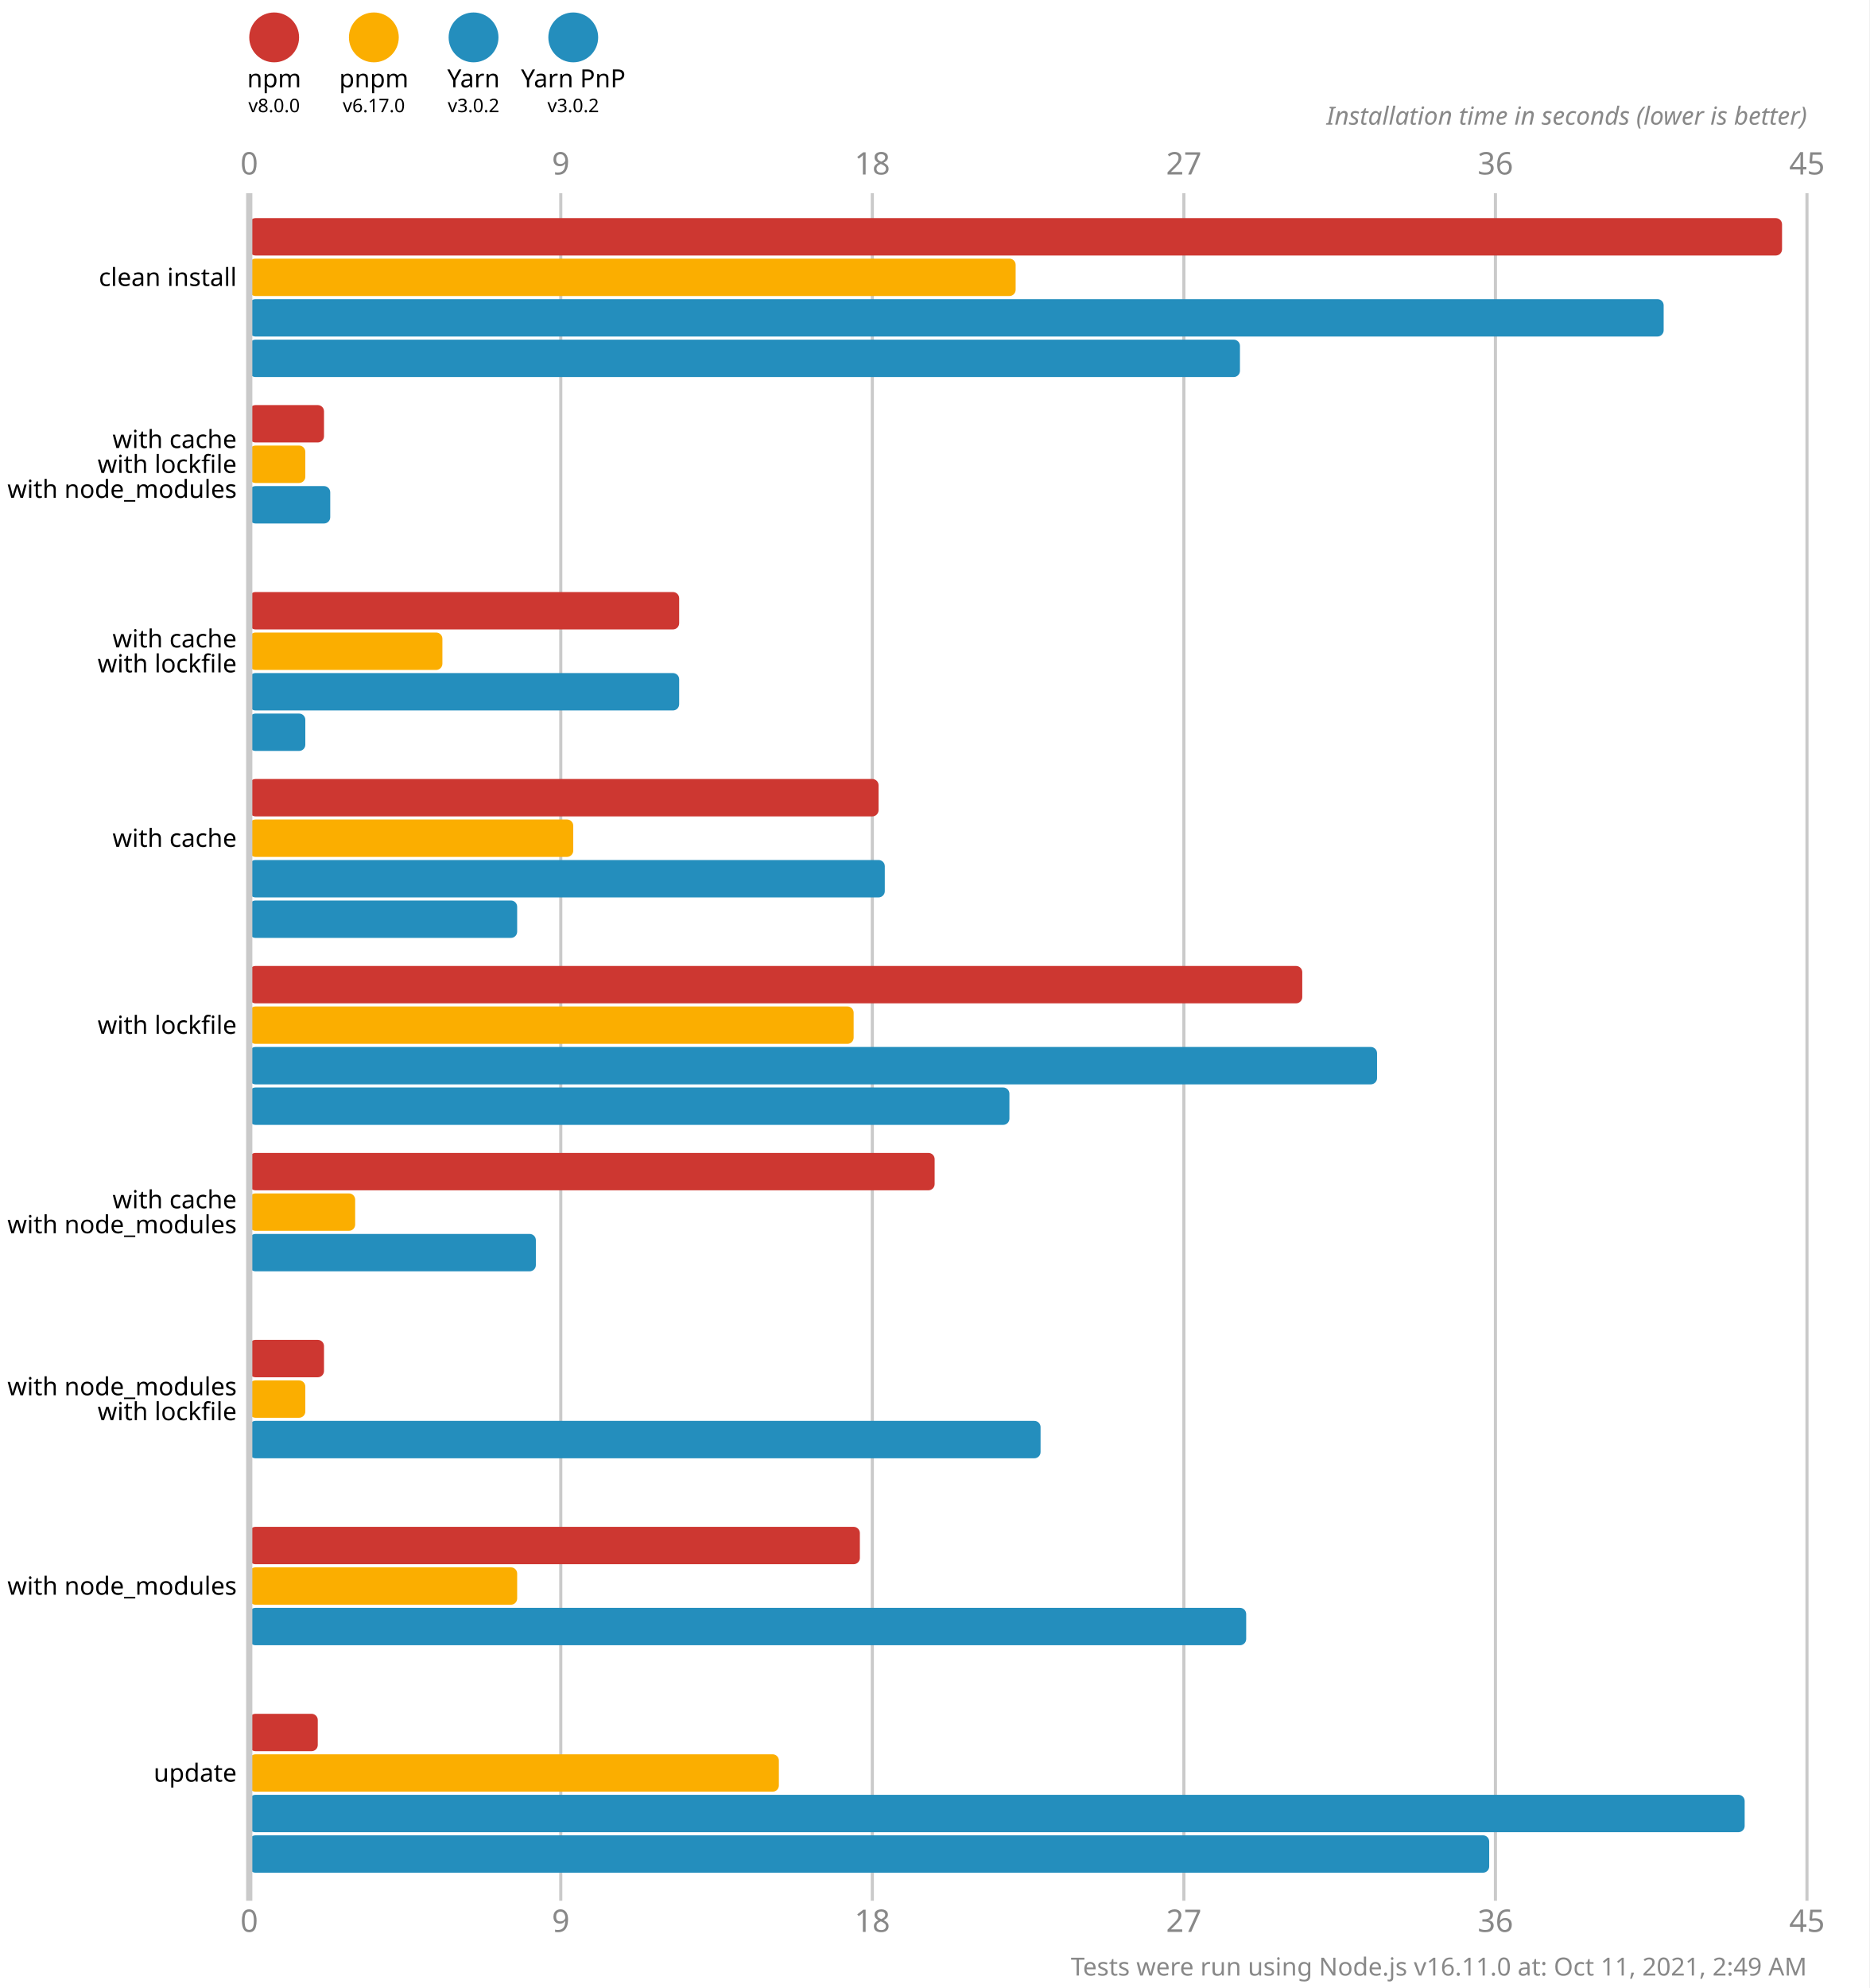
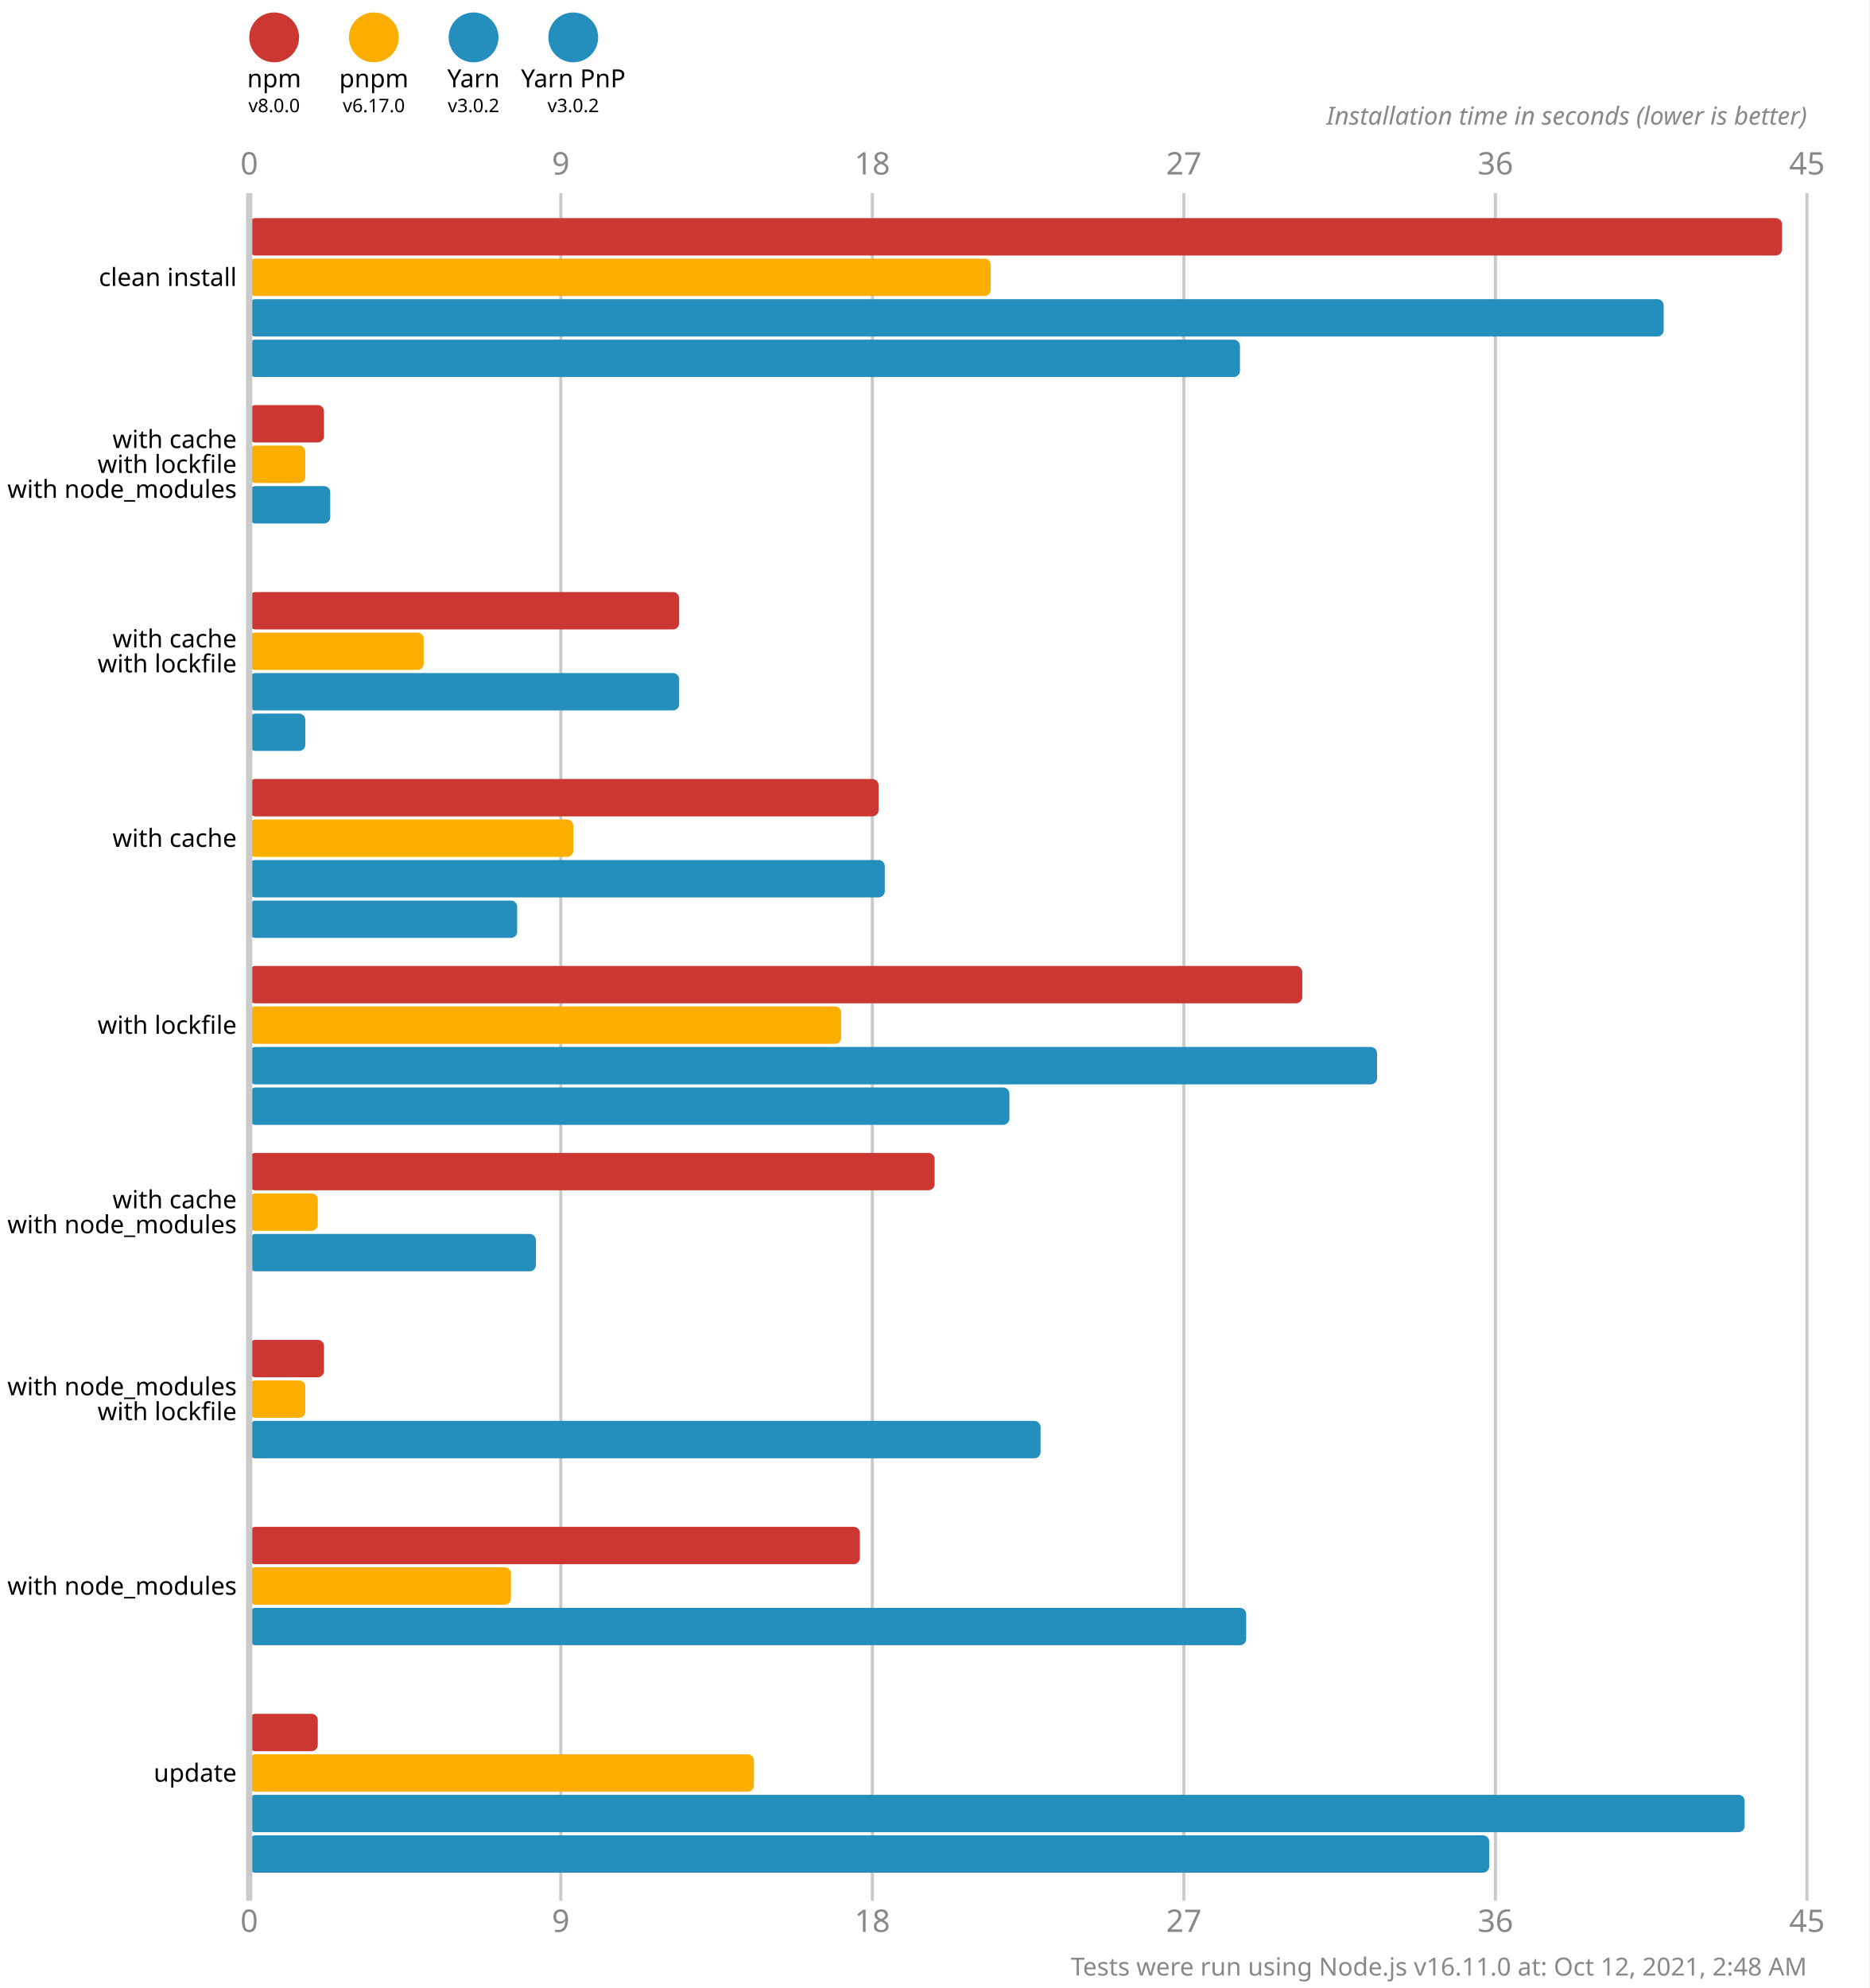
<svg xmlns="http://www.w3.org/2000/svg" version="1.1" viewBox="0 0 300 319">
  <style>
    .font { font-family: sans-serif; }
    .s3 { font-size: 3px; }
    .s4 { font-size: 4px; }
    .s5 { font-size: 5px; }
    .line { stroke: #cacaca; }
    .width { stroke-width: 0.5; }
    .text { fill: #888; }
  </style>
  <rect x="0" y="0" width="300" height="319" fill="#fff" />
  <circle cx="44" cy="6" r="4" fill="#cd3731" />
  <text x="44" y="14" class="font s4" text-anchor="middle">npm</text>
  <text x="44" y="18" class="font s3" text-anchor="middle">v8.0.0</text>
  <circle cx="60" cy="6" r="4" fill="#fbae00" />
  <text x="60" y="14" class="font s4" text-anchor="middle">pnpm</text>
  <text x="60" y="18" class="font s3" text-anchor="middle">v6.17.0</text>
  <circle cx="76" cy="6" r="4" fill="#248ebd" />
  <text x="76" y="14" class="font s4" text-anchor="middle">Yarn</text>
  <text x="76" y="18" class="font s3" text-anchor="middle">v3.0.2</text>
  <circle cx="92" cy="6" r="4" fill="#248ebd" />
  <text x="92" y="14" class="font s4" text-anchor="middle">Yarn PnP</text>
  <text x="92" y="18" class="font s3" text-anchor="middle">v3.0.2</text>
  <text x="40" y="28" class="font s5 text" text-anchor="middle">0</text>
  <text x="40" y="310" class="font s5 text" text-anchor="middle">0</text>
  <line x1="90" y1="31" x2="90" y2="305" class="line width" />
  <text x="90" y="28" class="font s5 text" text-anchor="middle">9</text>
  <text x="90" y="310" class="font s5 text" text-anchor="middle">9</text>
  <line x1="140" y1="31" x2="140" y2="305" class="line width" />
  <text x="140" y="28" class="font s5 text" text-anchor="middle">18</text>
  <text x="140" y="310" class="font s5 text" text-anchor="middle">18</text>
  <line x1="190" y1="31" x2="190" y2="305" class="line width" />
  <text x="190" y="28" class="font s5 text" text-anchor="middle">27</text>
  <text x="190" y="310" class="font s5 text" text-anchor="middle">27</text>
  <line x1="240" y1="31" x2="240" y2="305" class="line width" />
  <text x="240" y="28" class="font s5 text" text-anchor="middle">36</text>
  <text x="240" y="310" class="font s5 text" text-anchor="middle">36</text>
  <line x1="290" y1="31" x2="290" y2="305" class="line width" />
  <text x="290" y="28" class="font s5 text" text-anchor="middle">45</text>
  <text x="290" y="310" class="font s5 text" text-anchor="middle">45</text>
  <text x="290" y="20" class="font s4 text" font-style="italic" text-anchor="end">Installation time in seconds (lower is better)</text>
  <rect x="40" y="35" width="246" height="6" fill="#cd3731" rx="1" ry="1" />
-   <rect x="40" y="41.5" width="123" height="6" fill="#fbae00" rx="1" ry="1" />
+   <rect x="40" y="41.5" width="119" height="6" fill="#fbae00" rx="1" ry="1" />
  <rect x="40" y="48" width="227" height="6" fill="#248ebd" rx="1" ry="1" />
  <rect x="40" y="54.5" width="159" height="6" fill="#248ebd" rx="1" ry="1" />
  <rect x="40" y="65" width="12" height="6" fill="#cd3731" rx="1" ry="1" />
  <rect x="40" y="71.5" width="9" height="6" fill="#fbae00" rx="1" ry="1" />
  <rect x="40" y="78" width="13" height="6" fill="#248ebd" rx="1" ry="1" />
  <rect x="40" y="84.5" width="0" height="6" fill="#248ebd" rx="1" ry="1" />
  <rect x="40" y="95" width="69" height="6" fill="#cd3731" rx="1" ry="1" />
-   <rect x="40" y="101.5" width="31" height="6" fill="#fbae00" rx="1" ry="1" />
+   <rect x="40" y="101.5" width="28" height="6" fill="#fbae00" rx="1" ry="1" />
  <rect x="40" y="108" width="69" height="6" fill="#248ebd" rx="1" ry="1" />
  <rect x="40" y="114.5" width="9" height="6" fill="#248ebd" rx="1" ry="1" />
  <rect x="40" y="125" width="101" height="6" fill="#cd3731" rx="1" ry="1" />
  <rect x="40" y="131.5" width="52" height="6" fill="#fbae00" rx="1" ry="1" />
  <rect x="40" y="138" width="102" height="6" fill="#248ebd" rx="1" ry="1" />
  <rect x="40" y="144.5" width="43" height="6" fill="#248ebd" rx="1" ry="1" />
  <rect x="40" y="155" width="169" height="6" fill="#cd3731" rx="1" ry="1" />
-   <rect x="40" y="161.5" width="97" height="6" fill="#fbae00" rx="1" ry="1" />
+   <rect x="40" y="161.5" width="95" height="6" fill="#fbae00" rx="1" ry="1" />
  <rect x="40" y="168" width="181" height="6" fill="#248ebd" rx="1" ry="1" />
  <rect x="40" y="174.5" width="122" height="6" fill="#248ebd" rx="1" ry="1" />
  <rect x="40" y="185" width="110" height="6" fill="#cd3731" rx="1" ry="1" />
-   <rect x="40" y="191.5" width="17" height="6" fill="#fbae00" rx="1" ry="1" />
+   <rect x="40" y="191.5" width="11" height="6" fill="#fbae00" rx="1" ry="1" />
  <rect x="40" y="198" width="46" height="6" fill="#248ebd" rx="1" ry="1" />
  <rect x="40" y="204.5" width="0" height="6" fill="#248ebd" rx="1" ry="1" />
  <rect x="40" y="215" width="12" height="6" fill="#cd3731" rx="1" ry="1" />
  <rect x="40" y="221.5" width="9" height="6" fill="#fbae00" rx="1" ry="1" />
  <rect x="40" y="228" width="127" height="6" fill="#248ebd" rx="1" ry="1" />
  <rect x="40" y="234.5" width="0" height="6" fill="#248ebd" rx="1" ry="1" />
  <rect x="40" y="245" width="98" height="6" fill="#cd3731" rx="1" ry="1" />
-   <rect x="40" y="251.5" width="43" height="6" fill="#fbae00" rx="1" ry="1" />
+   <rect x="40" y="251.5" width="42" height="6" fill="#fbae00" rx="1" ry="1" />
  <rect x="40" y="258" width="160" height="6" fill="#248ebd" rx="1" ry="1" />
  <rect x="40" y="264.5" width="0" height="6" fill="#248ebd" rx="1" ry="1" />
  <rect x="40" y="275" width="11" height="6" fill="#cd3731" rx="1" ry="1" />
-   <rect x="40" y="281.5" width="85" height="6" fill="#fbae00" rx="1" ry="1" />
+   <rect x="40" y="281.5" width="81" height="6" fill="#fbae00" rx="1" ry="1" />
  <rect x="40" y="288" width="240" height="6" fill="#248ebd" rx="1" ry="1" />
  <rect x="40" y="294.5" width="199" height="6" fill="#248ebd" rx="1" ry="1" />
  <line x1="40" y1="31" x2="40" y2="305" class="line" />
  <text x="38" y="44.5" class="font s4" dominant-baseline="middle" text-anchor="end">clean install</text>
  <text x="38" y="70.5" class="font s4" dominant-baseline="middle" text-anchor="end">with cache</text>
  <text x="38" y="74.5" class="font s4" dominant-baseline="middle" text-anchor="end">with lockfile</text>
  <text x="38" y="78.5" class="font s4" dominant-baseline="middle" text-anchor="end">with node_modules</text>
  <text x="38" y="102.5" class="font s4" dominant-baseline="middle" text-anchor="end">with cache</text>
  <text x="38" y="106.5" class="font s4" dominant-baseline="middle" text-anchor="end">with lockfile</text>
  <text x="38" y="134.5" class="font s4" dominant-baseline="middle" text-anchor="end">with cache</text>
  <text x="38" y="164.5" class="font s4" dominant-baseline="middle" text-anchor="end">with lockfile</text>
  <text x="38" y="192.5" class="font s4" dominant-baseline="middle" text-anchor="end">with cache</text>
  <text x="38" y="196.5" class="font s4" dominant-baseline="middle" text-anchor="end">with node_modules</text>
  <text x="38" y="222.5" class="font s4" dominant-baseline="middle" text-anchor="end">with node_modules</text>
  <text x="38" y="226.5" class="font s4" dominant-baseline="middle" text-anchor="end">with lockfile</text>
  <text x="38" y="254.5" class="font s4" dominant-baseline="middle" text-anchor="end">with node_modules</text>
  <text x="38" y="284.5" class="font s4" dominant-baseline="middle" text-anchor="end">update</text>
-   <text x="290" y="317" class="font s4 text" text-anchor="end">Tests were run using Node.js v16.11.0 at: Oct 11, 2021, 2:49 AM</text>
+   <text x="290" y="317" class="font s4 text" text-anchor="end">Tests were run using Node.js v16.11.0 at: Oct 12, 2021, 2:48 AM</text>
</svg>
